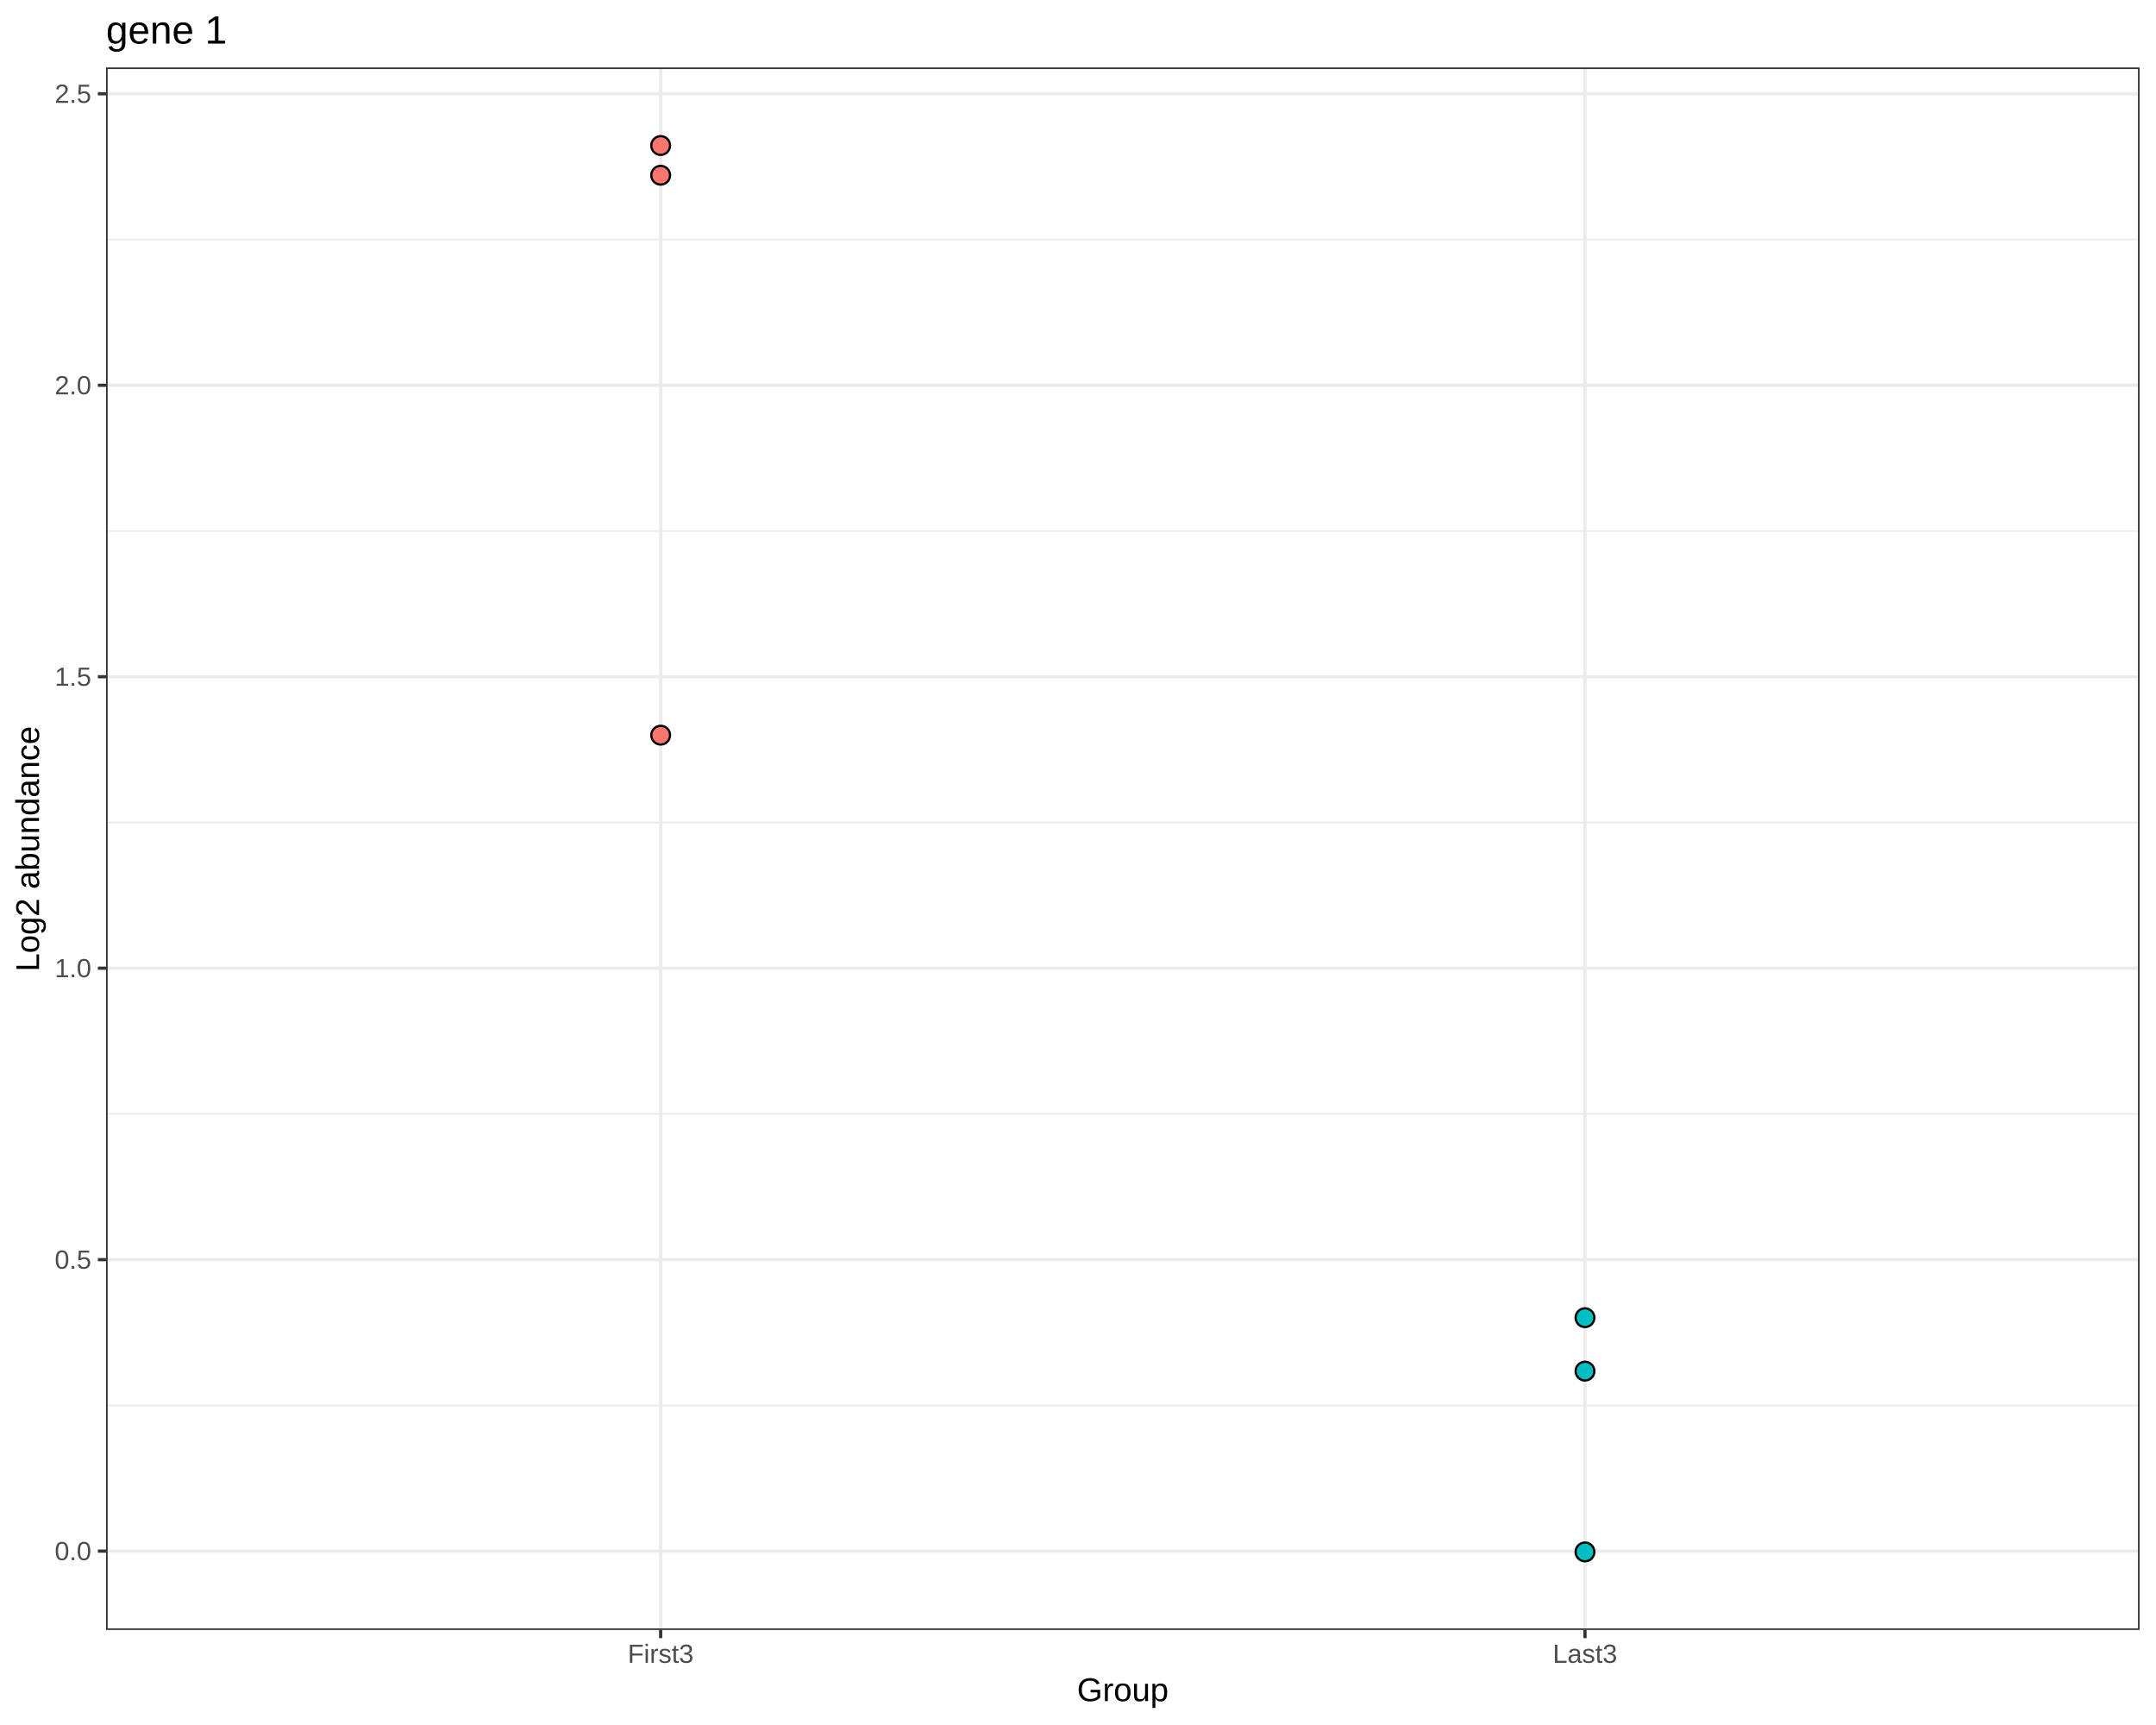
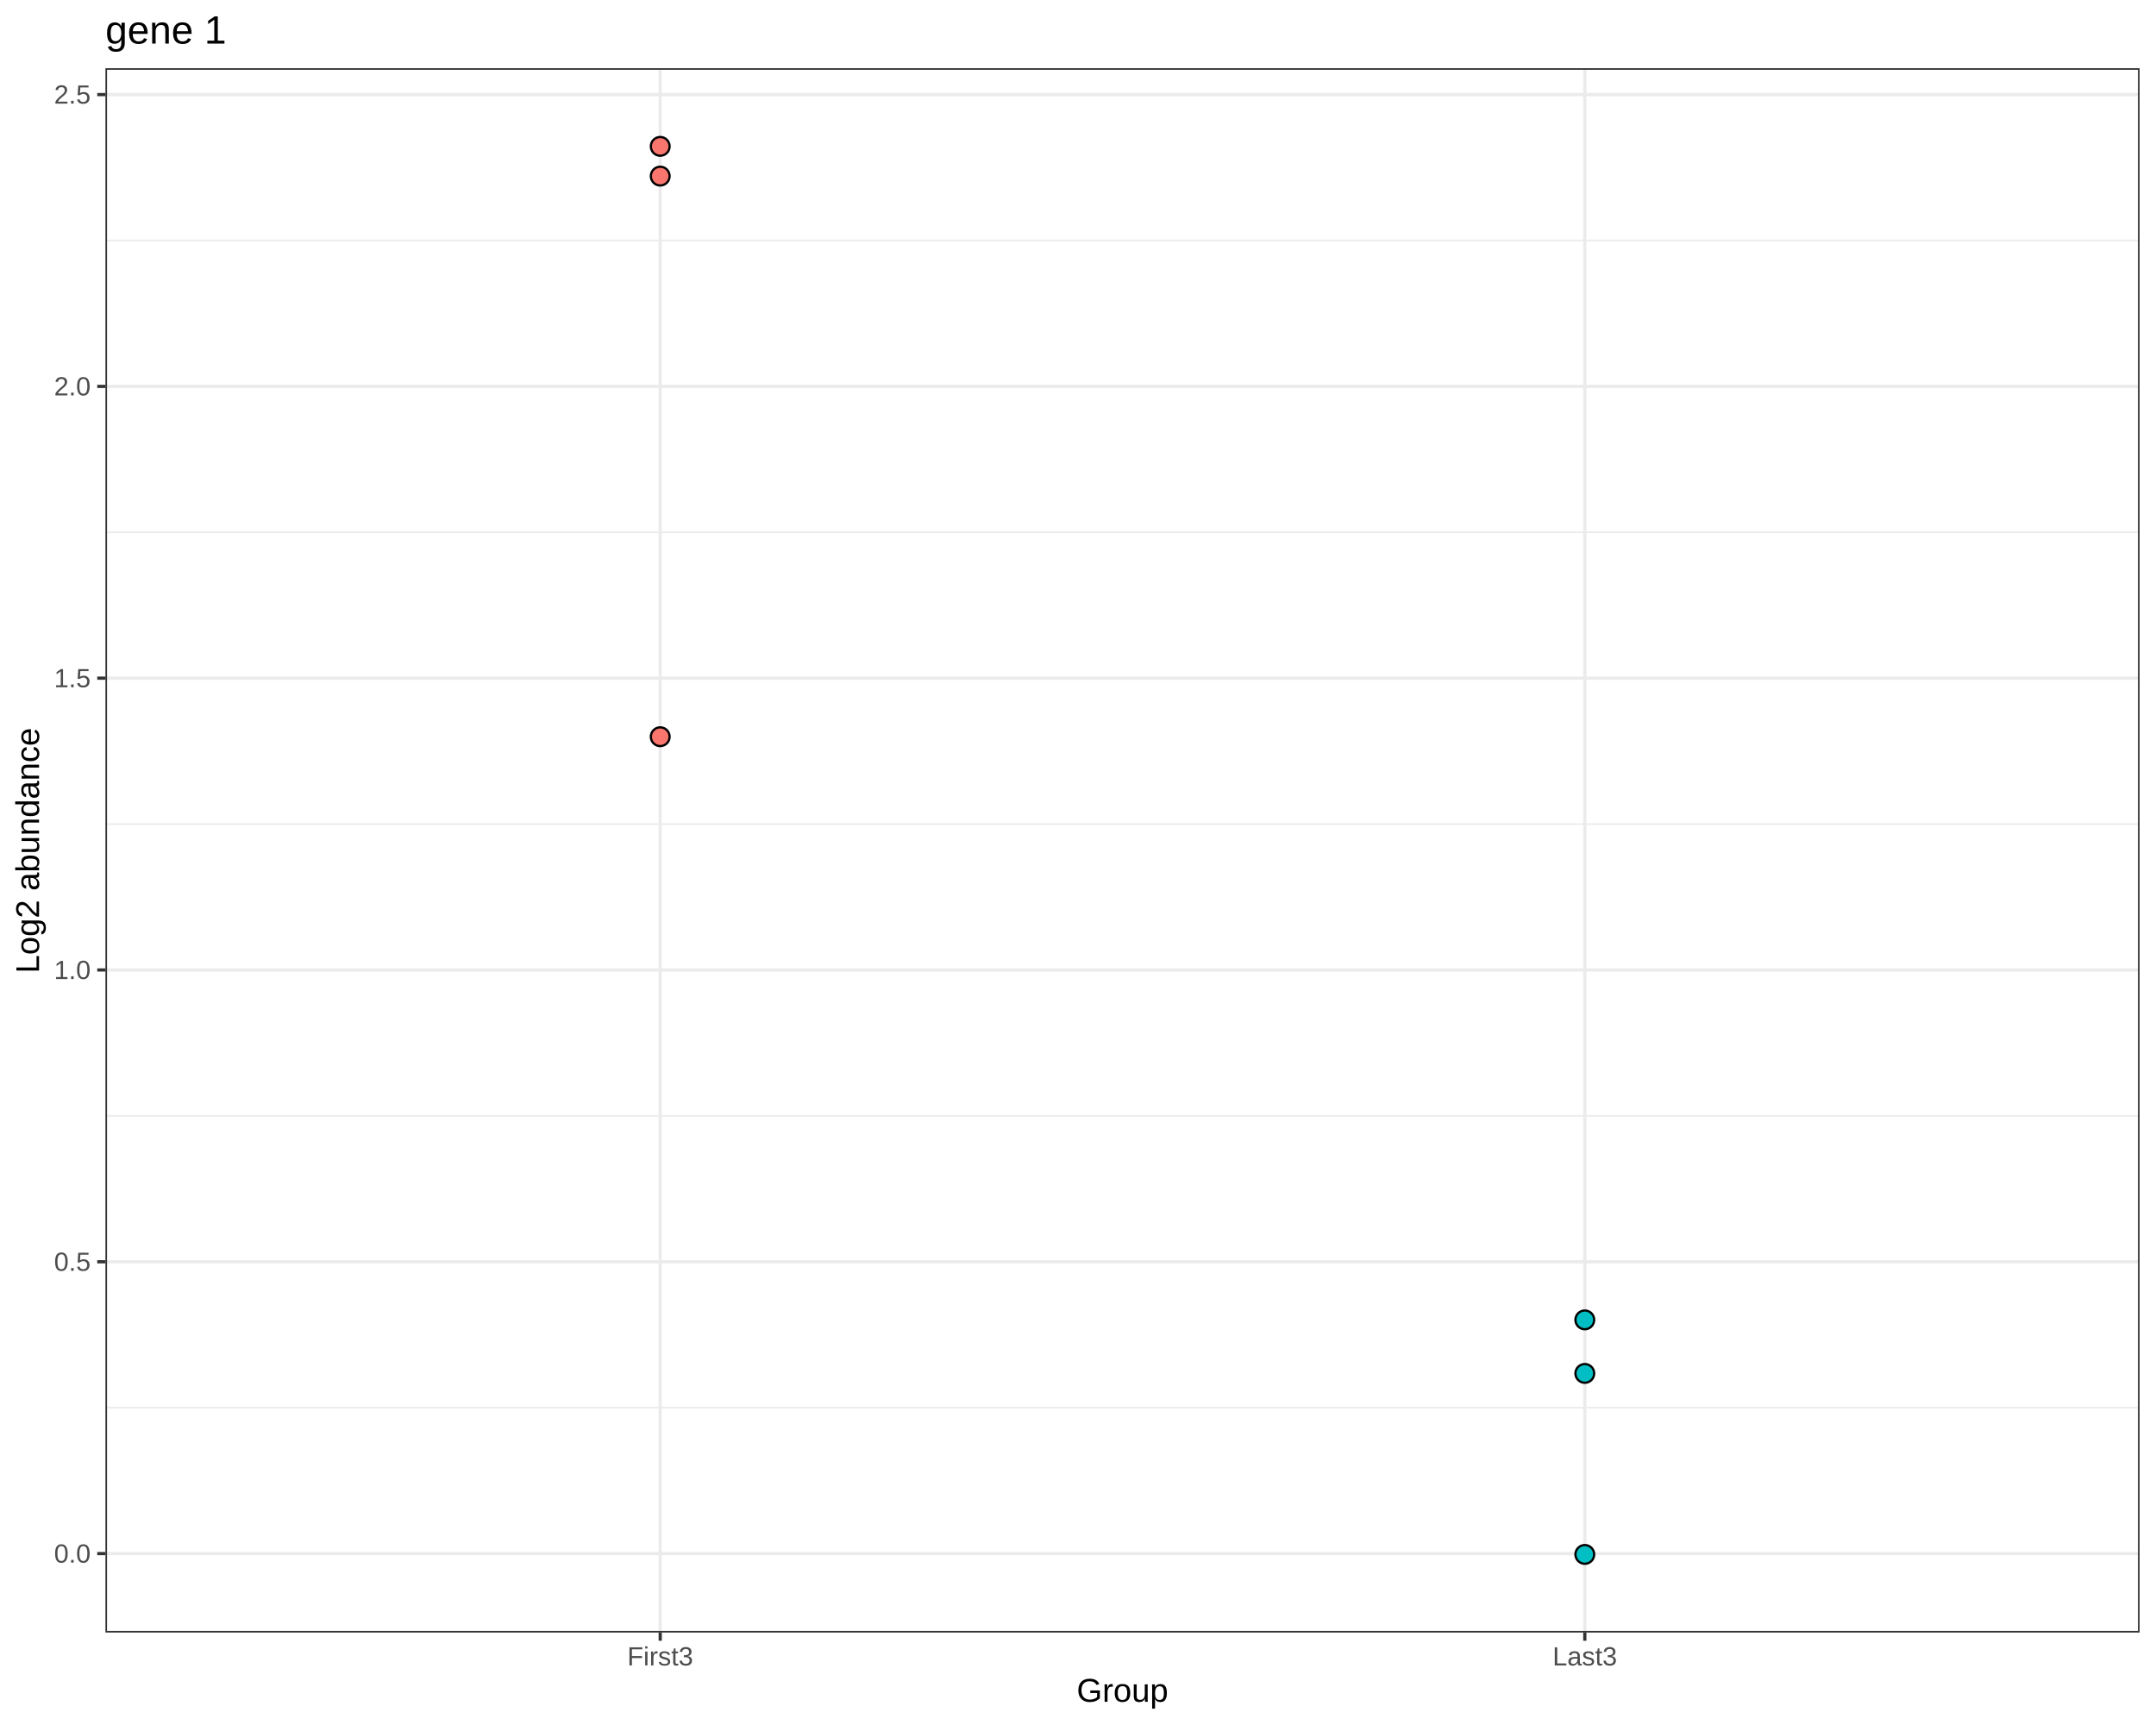
<svg xmlns="http://www.w3.org/2000/svg" viewBox="0 0 720.00 576.00">
  <defs>
    <style type="text/css">
    line, polyline, polygon, path, rect, circle {
      fill: none;
      stroke: #000000;
      stroke-linecap: round;
      stroke-linejoin: round;
      stroke-miterlimit: 10.00;
    }
  </style>
  </defs>
  <rect width="100%" height="100%" style="stroke: none; fill: #FFFFFF;" />
  <rect x="0.00" y="0.00" width="720.00" height="576.00" style="stroke-width: 1.07; stroke: #FFFFFF; fill: #FFFFFF;" />
  <defs>
-     <clipPath id="cpMzUuNDJ8NzE0LjUyfDU0NC4yN3wyMi41Mg==">
-       <rect x="35.42" y="22.52" width="679.10" height="521.75" />
+     <clipPath id="cpMzUuMjF8NzE0LjUyfDU0NS4xM3wyMi43Nw==">
+       <rect x="35.21" y="22.77" width="679.31" height="522.36" />
    </clipPath>
  </defs>
-   <rect x="35.42" y="22.52" width="679.10" height="521.75" style="stroke-width: 1.07; stroke: none; fill: #FFFFFF;" clip-path="url(#cpMzUuNDJ8NzE0LjUyfDU0NC4yN3wyMi41Mg==)" />
-   <polyline points="35.42,469.28 714.52,469.28 " style="stroke-width: 0.53; stroke: #EBEBEB; stroke-linecap: butt;" clip-path="url(#cpMzUuNDJ8NzE0LjUyfDU0NC4yN3wyMi41Mg==)" />
-   <polyline points="35.42,371.95 714.52,371.95 " style="stroke-width: 0.53; stroke: #EBEBEB; stroke-linecap: butt;" clip-path="url(#cpMzUuNDJ8NzE0LjUyfDU0NC4yN3wyMi41Mg==)" />
-   <polyline points="35.42,274.63 714.52,274.63 " style="stroke-width: 0.53; stroke: #EBEBEB; stroke-linecap: butt;" clip-path="url(#cpMzUuNDJ8NzE0LjUyfDU0NC4yN3wyMi41Mg==)" />
-   <polyline points="35.42,177.30 714.52,177.30 " style="stroke-width: 0.53; stroke: #EBEBEB; stroke-linecap: butt;" clip-path="url(#cpMzUuNDJ8NzE0LjUyfDU0NC4yN3wyMi41Mg==)" />
-   <polyline points="35.42,79.98 714.52,79.98 " style="stroke-width: 0.53; stroke: #EBEBEB; stroke-linecap: butt;" clip-path="url(#cpMzUuNDJ8NzE0LjUyfDU0NC4yN3wyMi41Mg==)" />
-   <polyline points="35.42,517.94 714.52,517.94 " style="stroke-width: 1.07; stroke: #EBEBEB; stroke-linecap: butt;" clip-path="url(#cpMzUuNDJ8NzE0LjUyfDU0NC4yN3wyMi41Mg==)" />
-   <polyline points="35.42,420.61 714.52,420.61 " style="stroke-width: 1.07; stroke: #EBEBEB; stroke-linecap: butt;" clip-path="url(#cpMzUuNDJ8NzE0LjUyfDU0NC4yN3wyMi41Mg==)" />
-   <polyline points="35.42,323.29 714.52,323.29 " style="stroke-width: 1.07; stroke: #EBEBEB; stroke-linecap: butt;" clip-path="url(#cpMzUuNDJ8NzE0LjUyfDU0NC4yN3wyMi41Mg==)" />
-   <polyline points="35.42,225.97 714.52,225.97 " style="stroke-width: 1.07; stroke: #EBEBEB; stroke-linecap: butt;" clip-path="url(#cpMzUuNDJ8NzE0LjUyfDU0NC4yN3wyMi41Mg==)" />
-   <polyline points="35.42,128.64 714.52,128.64 " style="stroke-width: 1.07; stroke: #EBEBEB; stroke-linecap: butt;" clip-path="url(#cpMzUuNDJ8NzE0LjUyfDU0NC4yN3wyMi41Mg==)" />
-   <polyline points="35.42,31.32 714.52,31.32 " style="stroke-width: 1.07; stroke: #EBEBEB; stroke-linecap: butt;" clip-path="url(#cpMzUuNDJ8NzE0LjUyfDU0NC4yN3wyMi41Mg==)" />
-   <polyline points="220.63,544.27 220.63,22.52 " style="stroke-width: 1.07; stroke: #EBEBEB; stroke-linecap: butt;" clip-path="url(#cpMzUuNDJ8NzE0LjUyfDU0NC4yN3wyMi41Mg==)" />
-   <polyline points="529.31,544.27 529.31,22.52 " style="stroke-width: 1.07; stroke: #EBEBEB; stroke-linecap: butt;" clip-path="url(#cpMzUuNDJ8NzE0LjUyfDU0NC4yN3wyMi41Mg==)" />
-   <circle cx="220.63" cy="245.48" r="2.35pt" style="stroke-width: 0.75; fill: #F8766D;" clip-path="url(#cpMzUuNDJ8NzE0LjUyfDU0NC4yN3wyMi41Mg==)" />
-   <circle cx="220.63" cy="58.51" r="2.35pt" style="stroke-width: 0.75; fill: #F8766D;" clip-path="url(#cpMzUuNDJ8NzE0LjUyfDU0NC4yN3wyMi41Mg==)" />
-   <circle cx="220.63" cy="48.59" r="2.35pt" style="stroke-width: 0.75; fill: #F8766D;" clip-path="url(#cpMzUuNDJ8NzE0LjUyfDU0NC4yN3wyMi41Mg==)" />
-   <circle cx="529.31" cy="518.21" r="2.35pt" style="stroke-width: 0.75; fill: #00BFC4;" clip-path="url(#cpMzUuNDJ8NzE0LjUyfDU0NC4yN3wyMi41Mg==)" />
-   <circle cx="529.31" cy="457.84" r="2.35pt" style="stroke-width: 0.75; fill: #00BFC4;" clip-path="url(#cpMzUuNDJ8NzE0LjUyfDU0NC4yN3wyMi41Mg==)" />
-   <circle cx="529.31" cy="439.99" r="2.35pt" style="stroke-width: 0.75; fill: #00BFC4;" clip-path="url(#cpMzUuNDJ8NzE0LjUyfDU0NC4yN3wyMi41Mg==)" />
-   <rect x="35.42" y="22.52" width="679.10" height="521.75" style="stroke-width: 1.07; stroke: #333333;" clip-path="url(#cpMzUuNDJ8NzE0LjUyfDU0NC4yN3wyMi41Mg==)" />
+   <rect x="35.21" y="22.77" width="679.31" height="522.36" style="stroke-width: 1.07; stroke: none; fill: #FFFFFF;" clip-path="url(#cpMzUuMjF8NzE0LjUyfDU0NS4xM3wyMi43Nw==)" />
+   <polyline points="35.21,470.05 714.52,470.05 " style="stroke-width: 0.53; stroke: #EBEBEB; stroke-linecap: butt;" clip-path="url(#cpMzUuMjF8NzE0LjUyfDU0NS4xM3wyMi43Nw==)" />
+   <polyline points="35.21,372.61 714.52,372.61 " style="stroke-width: 0.53; stroke: #EBEBEB; stroke-linecap: butt;" clip-path="url(#cpMzUuMjF8NzE0LjUyfDU0NS4xM3wyMi43Nw==)" />
+   <polyline points="35.21,275.17 714.52,275.17 " style="stroke-width: 0.53; stroke: #EBEBEB; stroke-linecap: butt;" clip-path="url(#cpMzUuMjF8NzE0LjUyfDU0NS4xM3wyMi43Nw==)" />
+   <polyline points="35.21,177.73 714.52,177.73 " style="stroke-width: 0.53; stroke: #EBEBEB; stroke-linecap: butt;" clip-path="url(#cpMzUuMjF8NzE0LjUyfDU0NS4xM3wyMi43Nw==)" />
+   <polyline points="35.21,80.30 714.52,80.30 " style="stroke-width: 0.53; stroke: #EBEBEB; stroke-linecap: butt;" clip-path="url(#cpMzUuMjF8NzE0LjUyfDU0NS4xM3wyMi43Nw==)" />
+   <polyline points="35.21,518.77 714.52,518.77 " style="stroke-width: 1.07; stroke: #EBEBEB; stroke-linecap: butt;" clip-path="url(#cpMzUuMjF8NzE0LjUyfDU0NS4xM3wyMi43Nw==)" />
+   <polyline points="35.21,421.33 714.52,421.33 " style="stroke-width: 1.07; stroke: #EBEBEB; stroke-linecap: butt;" clip-path="url(#cpMzUuMjF8NzE0LjUyfDU0NS4xM3wyMi43Nw==)" />
+   <polyline points="35.21,323.89 714.52,323.89 " style="stroke-width: 1.07; stroke: #EBEBEB; stroke-linecap: butt;" clip-path="url(#cpMzUuMjF8NzE0LjUyfDU0NS4xM3wyMi43Nw==)" />
+   <polyline points="35.21,226.45 714.52,226.45 " style="stroke-width: 1.07; stroke: #EBEBEB; stroke-linecap: butt;" clip-path="url(#cpMzUuMjF8NzE0LjUyfDU0NS4xM3wyMi43Nw==)" />
+   <polyline points="35.21,129.02 714.52,129.02 " style="stroke-width: 1.07; stroke: #EBEBEB; stroke-linecap: butt;" clip-path="url(#cpMzUuMjF8NzE0LjUyfDU0NS4xM3wyMi43Nw==)" />
+   <polyline points="35.21,31.58 714.52,31.58 " style="stroke-width: 1.07; stroke: #EBEBEB; stroke-linecap: butt;" clip-path="url(#cpMzUuMjF8NzE0LjUyfDU0NS4xM3wyMi43Nw==)" />
+   <polyline points="220.48,545.13 220.48,22.77 " style="stroke-width: 1.07; stroke: #EBEBEB; stroke-linecap: butt;" clip-path="url(#cpMzUuMjF8NzE0LjUyfDU0NS4xM3wyMi43Nw==)" />
+   <polyline points="529.25,545.13 529.25,22.77 " style="stroke-width: 1.07; stroke: #EBEBEB; stroke-linecap: butt;" clip-path="url(#cpMzUuMjF8NzE0LjUyfDU0NS4xM3wyMi43Nw==)" />
+   <circle cx="220.48" cy="246.00" r="2.35pt" style="stroke-width: 0.75; fill: #F8766D;" clip-path="url(#cpMzUuMjF8NzE0LjUyfDU0NS4xM3wyMi43Nw==)" />
+   <circle cx="220.48" cy="58.80" r="2.35pt" style="stroke-width: 0.75; fill: #F8766D;" clip-path="url(#cpMzUuMjF8NzE0LjUyfDU0NS4xM3wyMi43Nw==)" />
+   <circle cx="220.48" cy="48.87" r="2.35pt" style="stroke-width: 0.75; fill: #F8766D;" clip-path="url(#cpMzUuMjF8NzE0LjUyfDU0NS4xM3wyMi43Nw==)" />
+   <circle cx="529.25" cy="519.04" r="2.35pt" style="stroke-width: 0.75; fill: #00BFC4;" clip-path="url(#cpMzUuMjF8NzE0LjUyfDU0NS4xM3wyMi43Nw==)" />
+   <circle cx="529.25" cy="458.60" r="2.35pt" style="stroke-width: 0.75; fill: #00BFC4;" clip-path="url(#cpMzUuMjF8NzE0LjUyfDU0NS4xM3wyMi43Nw==)" />
+   <circle cx="529.25" cy="440.72" r="2.35pt" style="stroke-width: 0.75; fill: #00BFC4;" clip-path="url(#cpMzUuMjF8NzE0LjUyfDU0NS4xM3wyMi43Nw==)" />
+   <rect x="35.21" y="22.77" width="679.31" height="522.36" style="stroke-width: 1.07; stroke: #333333;" clip-path="url(#cpMzUuMjF8NzE0LjUyfDU0NS4xM3wyMi43Nw==)" />
  <defs>
    <clipPath id="cpMC4wMHw3MjAuMDB8NTc2LjAwfDAuMDA=">
      <rect x="0.00" y="0.00" width="720.00" height="576.00" />
    </clipPath>
  </defs>
  <g clip-path="url(#cpMC4wMHw3MjAuMDB8NTc2LjAwfDAuMDA=)">
-     <text x="18.27" y="520.96" style="font-size: 8.80px; fill: #4D4D4D; font-family: Liberation Sans;" textLength="12.22px" lengthAdjust="spacingAndGlyphs">0.0</text>
+     <text x="18.06" y="521.79" style="font-size: 8.80px; fill: #4D4D4D; font-family: Liberation Sans;" textLength="12.22px" lengthAdjust="spacingAndGlyphs">0.0</text>
  </g>
  <g clip-path="url(#cpMC4wMHw3MjAuMDB8NTc2LjAwfDAuMDA=)">
-     <text x="18.27" y="423.64" style="font-size: 8.80px; fill: #4D4D4D; font-family: Liberation Sans;" textLength="12.22px" lengthAdjust="spacingAndGlyphs">0.5</text>
+     <text x="18.06" y="424.35" style="font-size: 8.80px; fill: #4D4D4D; font-family: Liberation Sans;" textLength="12.22px" lengthAdjust="spacingAndGlyphs">0.5</text>
  </g>
  <g clip-path="url(#cpMC4wMHw3MjAuMDB8NTc2LjAwfDAuMDA=)">
-     <text x="18.27" y="326.31" style="font-size: 8.80px; fill: #4D4D4D; font-family: Liberation Sans;" textLength="12.22px" lengthAdjust="spacingAndGlyphs">1.0</text>
+     <text x="18.06" y="326.91" style="font-size: 8.80px; fill: #4D4D4D; font-family: Liberation Sans;" textLength="12.22px" lengthAdjust="spacingAndGlyphs">1.0</text>
  </g>
  <g clip-path="url(#cpMC4wMHw3MjAuMDB8NTc2LjAwfDAuMDA=)">
-     <text x="18.27" y="228.99" style="font-size: 8.80px; fill: #4D4D4D; font-family: Liberation Sans;" textLength="12.22px" lengthAdjust="spacingAndGlyphs">1.5</text>
+     <text x="18.06" y="229.48" style="font-size: 8.80px; fill: #4D4D4D; font-family: Liberation Sans;" textLength="12.22px" lengthAdjust="spacingAndGlyphs">1.5</text>
  </g>
  <g clip-path="url(#cpMC4wMHw3MjAuMDB8NTc2LjAwfDAuMDA=)">
-     <text x="18.27" y="131.67" style="font-size: 8.80px; fill: #4D4D4D; font-family: Liberation Sans;" textLength="12.22px" lengthAdjust="spacingAndGlyphs">2.0</text>
+     <text x="18.06" y="132.04" style="font-size: 8.80px; fill: #4D4D4D; font-family: Liberation Sans;" textLength="12.22px" lengthAdjust="spacingAndGlyphs">2.0</text>
  </g>
  <g clip-path="url(#cpMC4wMHw3MjAuMDB8NTc2LjAwfDAuMDA=)">
-     <text x="18.27" y="34.34" style="font-size: 8.80px; fill: #4D4D4D; font-family: Liberation Sans;" textLength="12.22px" lengthAdjust="spacingAndGlyphs">2.5</text>
+     <text x="18.06" y="34.60" style="font-size: 8.80px; fill: #4D4D4D; font-family: Liberation Sans;" textLength="12.22px" lengthAdjust="spacingAndGlyphs">2.5</text>
  </g>
-   <polyline points="32.68,517.94 35.42,517.94 " style="stroke-width: 1.07; stroke: #333333; stroke-linecap: butt;" clip-path="url(#cpMC4wMHw3MjAuMDB8NTc2LjAwfDAuMDA=)" />
-   <polyline points="32.68,420.61 35.42,420.61 " style="stroke-width: 1.07; stroke: #333333; stroke-linecap: butt;" clip-path="url(#cpMC4wMHw3MjAuMDB8NTc2LjAwfDAuMDA=)" />
-   <polyline points="32.68,323.29 35.42,323.29 " style="stroke-width: 1.07; stroke: #333333; stroke-linecap: butt;" clip-path="url(#cpMC4wMHw3MjAuMDB8NTc2LjAwfDAuMDA=)" />
-   <polyline points="32.68,225.97 35.42,225.97 " style="stroke-width: 1.07; stroke: #333333; stroke-linecap: butt;" clip-path="url(#cpMC4wMHw3MjAuMDB8NTc2LjAwfDAuMDA=)" />
-   <polyline points="32.68,128.64 35.42,128.64 " style="stroke-width: 1.07; stroke: #333333; stroke-linecap: butt;" clip-path="url(#cpMC4wMHw3MjAuMDB8NTc2LjAwfDAuMDA=)" />
-   <polyline points="32.68,31.32 35.42,31.32 " style="stroke-width: 1.07; stroke: #333333; stroke-linecap: butt;" clip-path="url(#cpMC4wMHw3MjAuMDB8NTc2LjAwfDAuMDA=)" />
-   <polyline points="220.63,547.01 220.63,544.27 " style="stroke-width: 1.07; stroke: #333333; stroke-linecap: butt;" clip-path="url(#cpMC4wMHw3MjAuMDB8NTc2LjAwfDAuMDA=)" />
-   <polyline points="529.31,547.01 529.31,544.27 " style="stroke-width: 1.07; stroke: #333333; stroke-linecap: butt;" clip-path="url(#cpMC4wMHw3MjAuMDB8NTc2LjAwfDAuMDA=)" />
+   <polyline points="32.47,518.77 35.21,518.77 " style="stroke-width: 1.07; stroke: #333333; stroke-linecap: butt;" clip-path="url(#cpMC4wMHw3MjAuMDB8NTc2LjAwfDAuMDA=)" />
+   <polyline points="32.47,421.33 35.21,421.33 " style="stroke-width: 1.07; stroke: #333333; stroke-linecap: butt;" clip-path="url(#cpMC4wMHw3MjAuMDB8NTc2LjAwfDAuMDA=)" />
+   <polyline points="32.47,323.89 35.21,323.89 " style="stroke-width: 1.07; stroke: #333333; stroke-linecap: butt;" clip-path="url(#cpMC4wMHw3MjAuMDB8NTc2LjAwfDAuMDA=)" />
+   <polyline points="32.47,226.45 35.21,226.45 " style="stroke-width: 1.07; stroke: #333333; stroke-linecap: butt;" clip-path="url(#cpMC4wMHw3MjAuMDB8NTc2LjAwfDAuMDA=)" />
+   <polyline points="32.47,129.02 35.21,129.02 " style="stroke-width: 1.07; stroke: #333333; stroke-linecap: butt;" clip-path="url(#cpMC4wMHw3MjAuMDB8NTc2LjAwfDAuMDA=)" />
+   <polyline points="32.47,31.58 35.21,31.58 " style="stroke-width: 1.07; stroke: #333333; stroke-linecap: butt;" clip-path="url(#cpMC4wMHw3MjAuMDB8NTc2LjAwfDAuMDA=)" />
+   <polyline points="220.48,547.87 220.48,545.13 " style="stroke-width: 1.07; stroke: #333333; stroke-linecap: butt;" clip-path="url(#cpMC4wMHw3MjAuMDB8NTc2LjAwfDAuMDA=)" />
+   <polyline points="529.25,547.87 529.25,545.13 " style="stroke-width: 1.07; stroke: #333333; stroke-linecap: butt;" clip-path="url(#cpMC4wMHw3MjAuMDB8NTc2LjAwfDAuMDA=)" />
  <g clip-path="url(#cpMC4wMHw3MjAuMDB8NTc2LjAwfDAuMDA=)">
-     <text x="209.63" y="555.25" style="font-size: 8.80px; fill: #4D4D4D; font-family: Liberation Sans;" textLength="21.98px" lengthAdjust="spacingAndGlyphs">First3</text>
+     <text x="209.49" y="556.11" style="font-size: 8.80px; fill: #4D4D4D; font-family: Liberation Sans;" textLength="21.98px" lengthAdjust="spacingAndGlyphs">First3</text>
  </g>
  <g clip-path="url(#cpMC4wMHw3MjAuMDB8NTc2LjAwfDAuMDA=)">
-     <text x="518.55" y="555.25" style="font-size: 8.80px; fill: #4D4D4D; font-family: Liberation Sans;" textLength="21.52px" lengthAdjust="spacingAndGlyphs">Last3</text>
+     <text x="518.50" y="556.11" style="font-size: 8.80px; fill: #4D4D4D; font-family: Liberation Sans;" textLength="21.52px" lengthAdjust="spacingAndGlyphs">Last3</text>
  </g>
  <g clip-path="url(#cpMC4wMHw3MjAuMDB8NTc2LjAwfDAuMDA=)">
-     <text x="359.67" y="568.04" style="font-size: 11.00px; font-family: Liberation Sans;" textLength="30.59px" lengthAdjust="spacingAndGlyphs">Group</text>
+     <text x="359.57" y="568.24" style="font-size: 11.00px; font-family: Liberation Sans;" textLength="30.59px" lengthAdjust="spacingAndGlyphs">Group</text>
  </g>
  <g clip-path="url(#cpMC4wMHw3MjAuMDB8NTc2LjAwfDAuMDA=)">
-     <text transform="translate(13.04,324.43) rotate(-90)" style="font-size: 11.00px; font-family: Liberation Sans;" textLength="82.06px" lengthAdjust="spacingAndGlyphs">Log2 abundance</text>
+     <text transform="translate(13.04,324.98) rotate(-90)" style="font-size: 11.00px; font-family: Liberation Sans;" textLength="82.06px" lengthAdjust="spacingAndGlyphs">Log2 abundance</text>
  </g>
  <g clip-path="url(#cpMC4wMHw3MjAuMDB8NTc2LjAwfDAuMDA=)">
-     <text x="35.42" y="14.56" style="font-size: 13.20px; font-family: Liberation Sans;" textLength="40.30px" lengthAdjust="spacingAndGlyphs">gene 1</text>
+     <text x="35.21" y="14.56" style="font-size: 13.20px; font-family: Liberation Sans;" textLength="40.30px" lengthAdjust="spacingAndGlyphs">gene 1</text>
  </g>
</svg>
